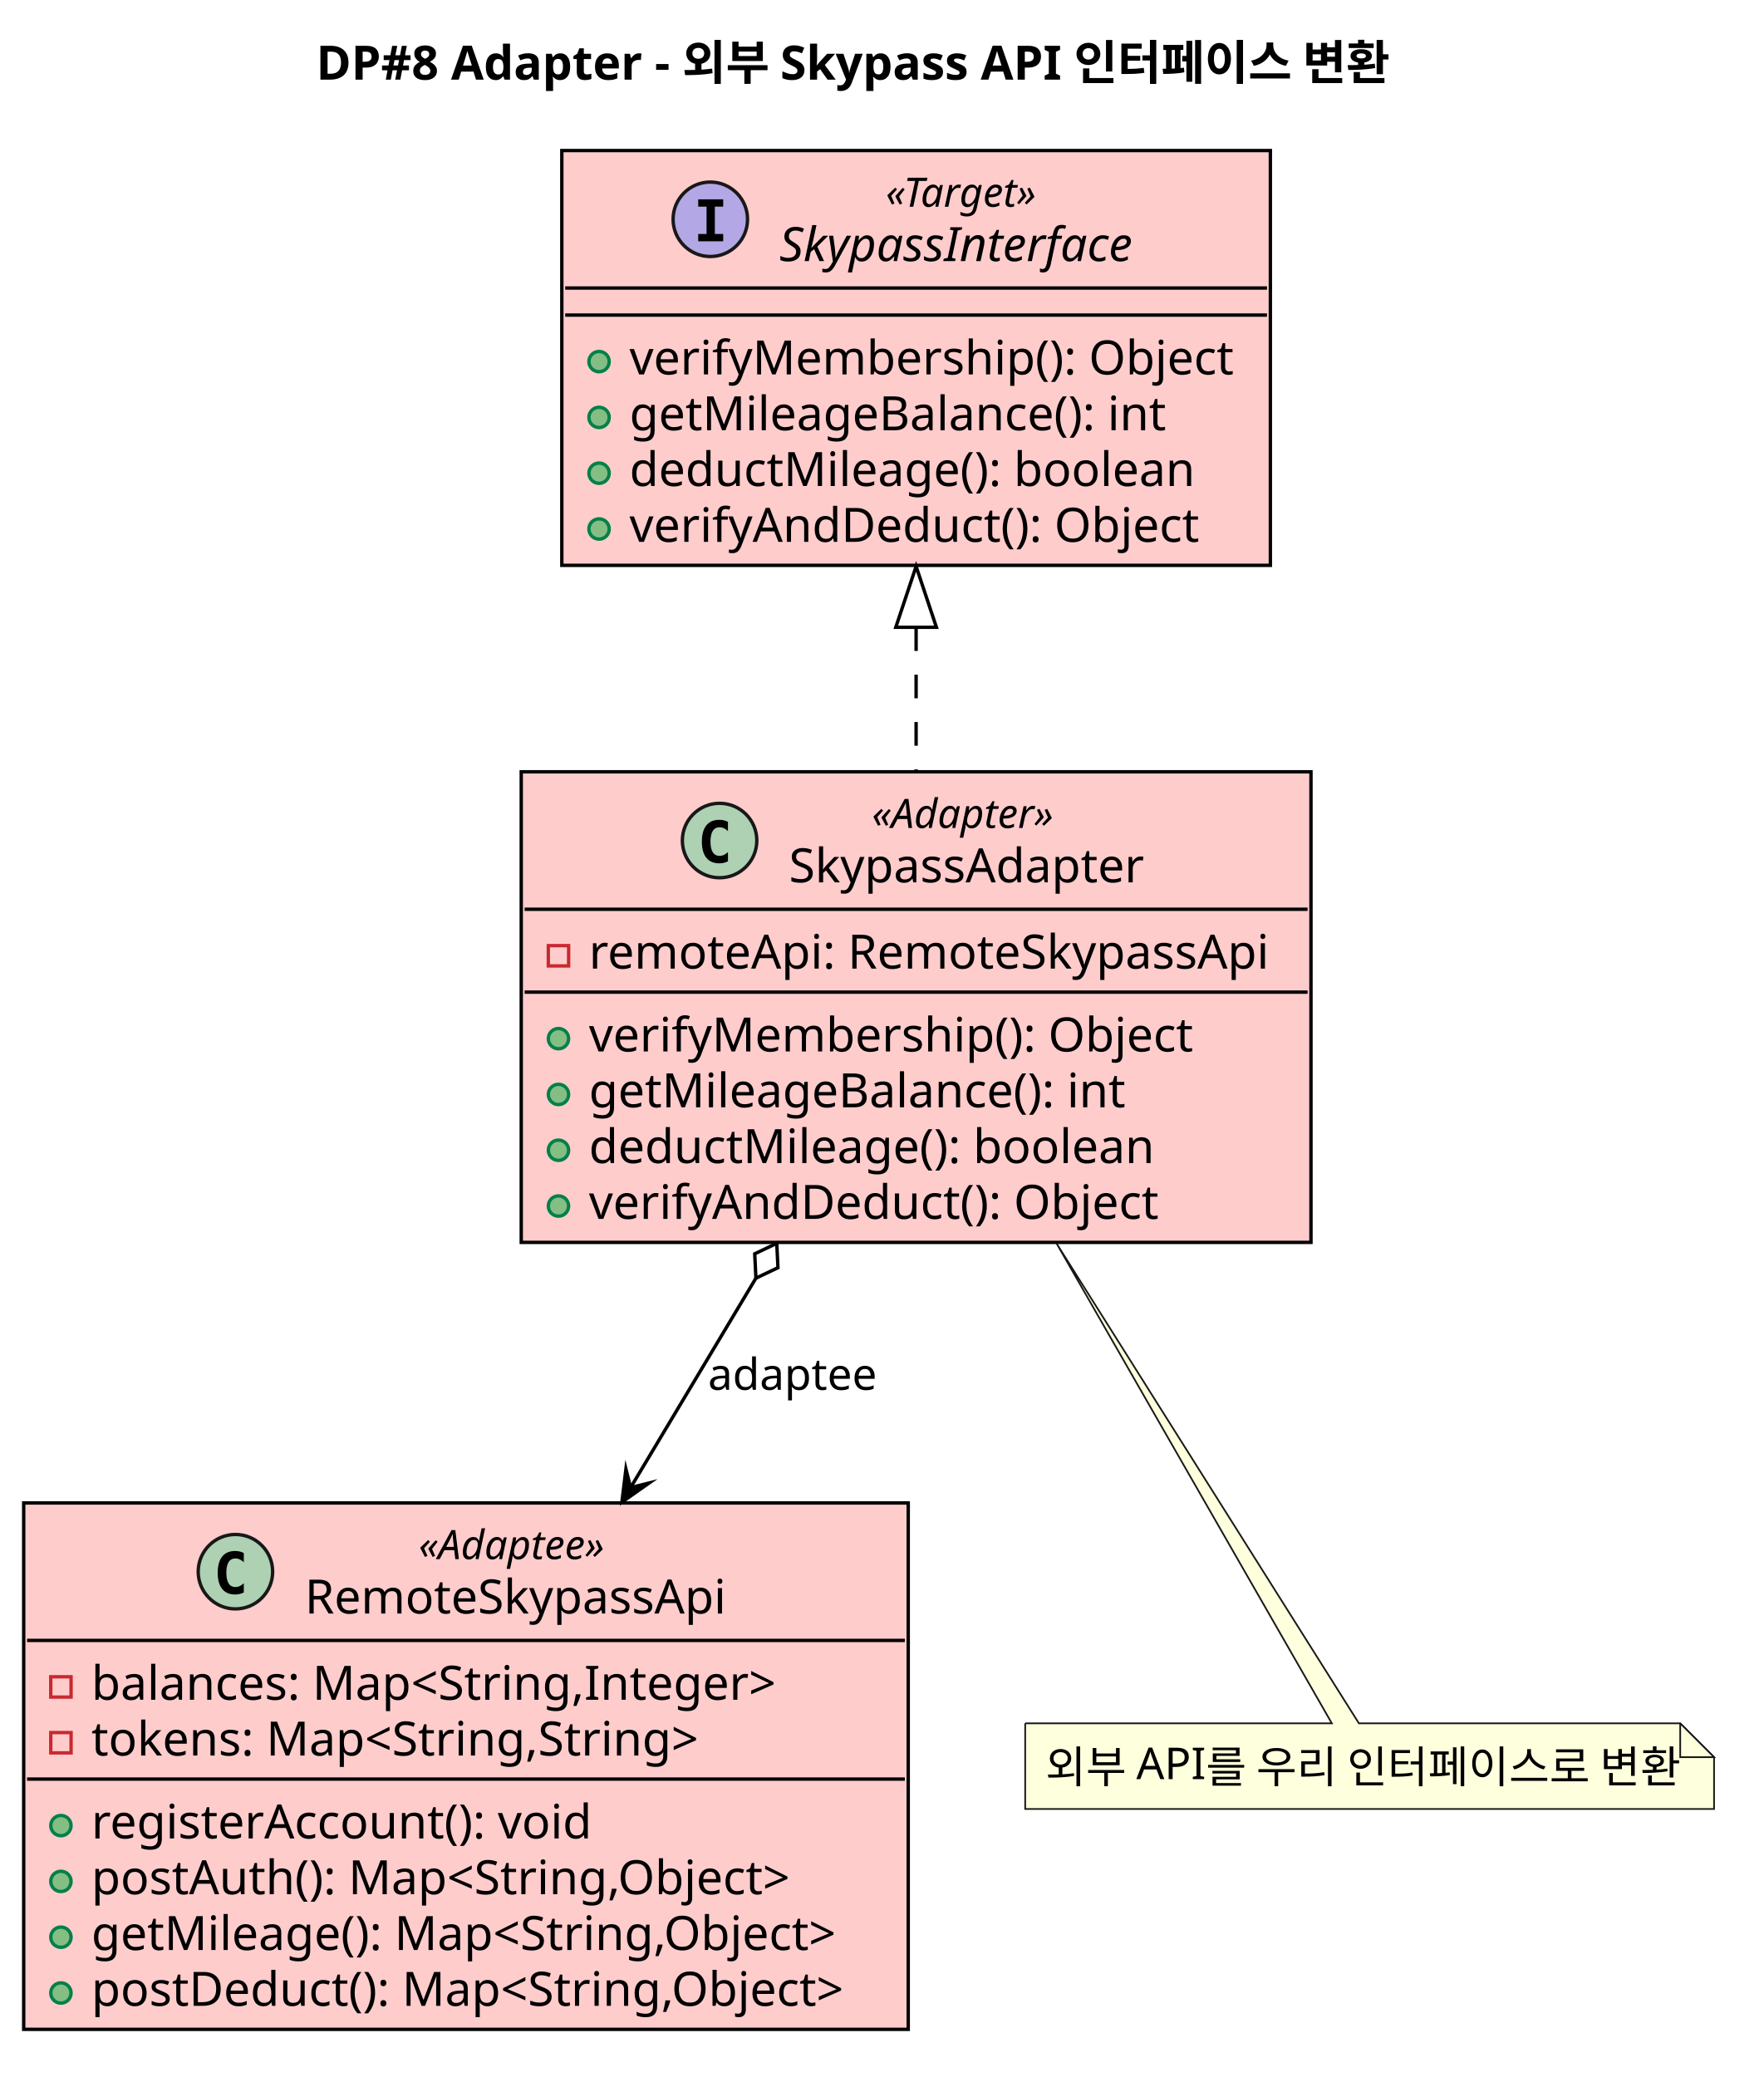
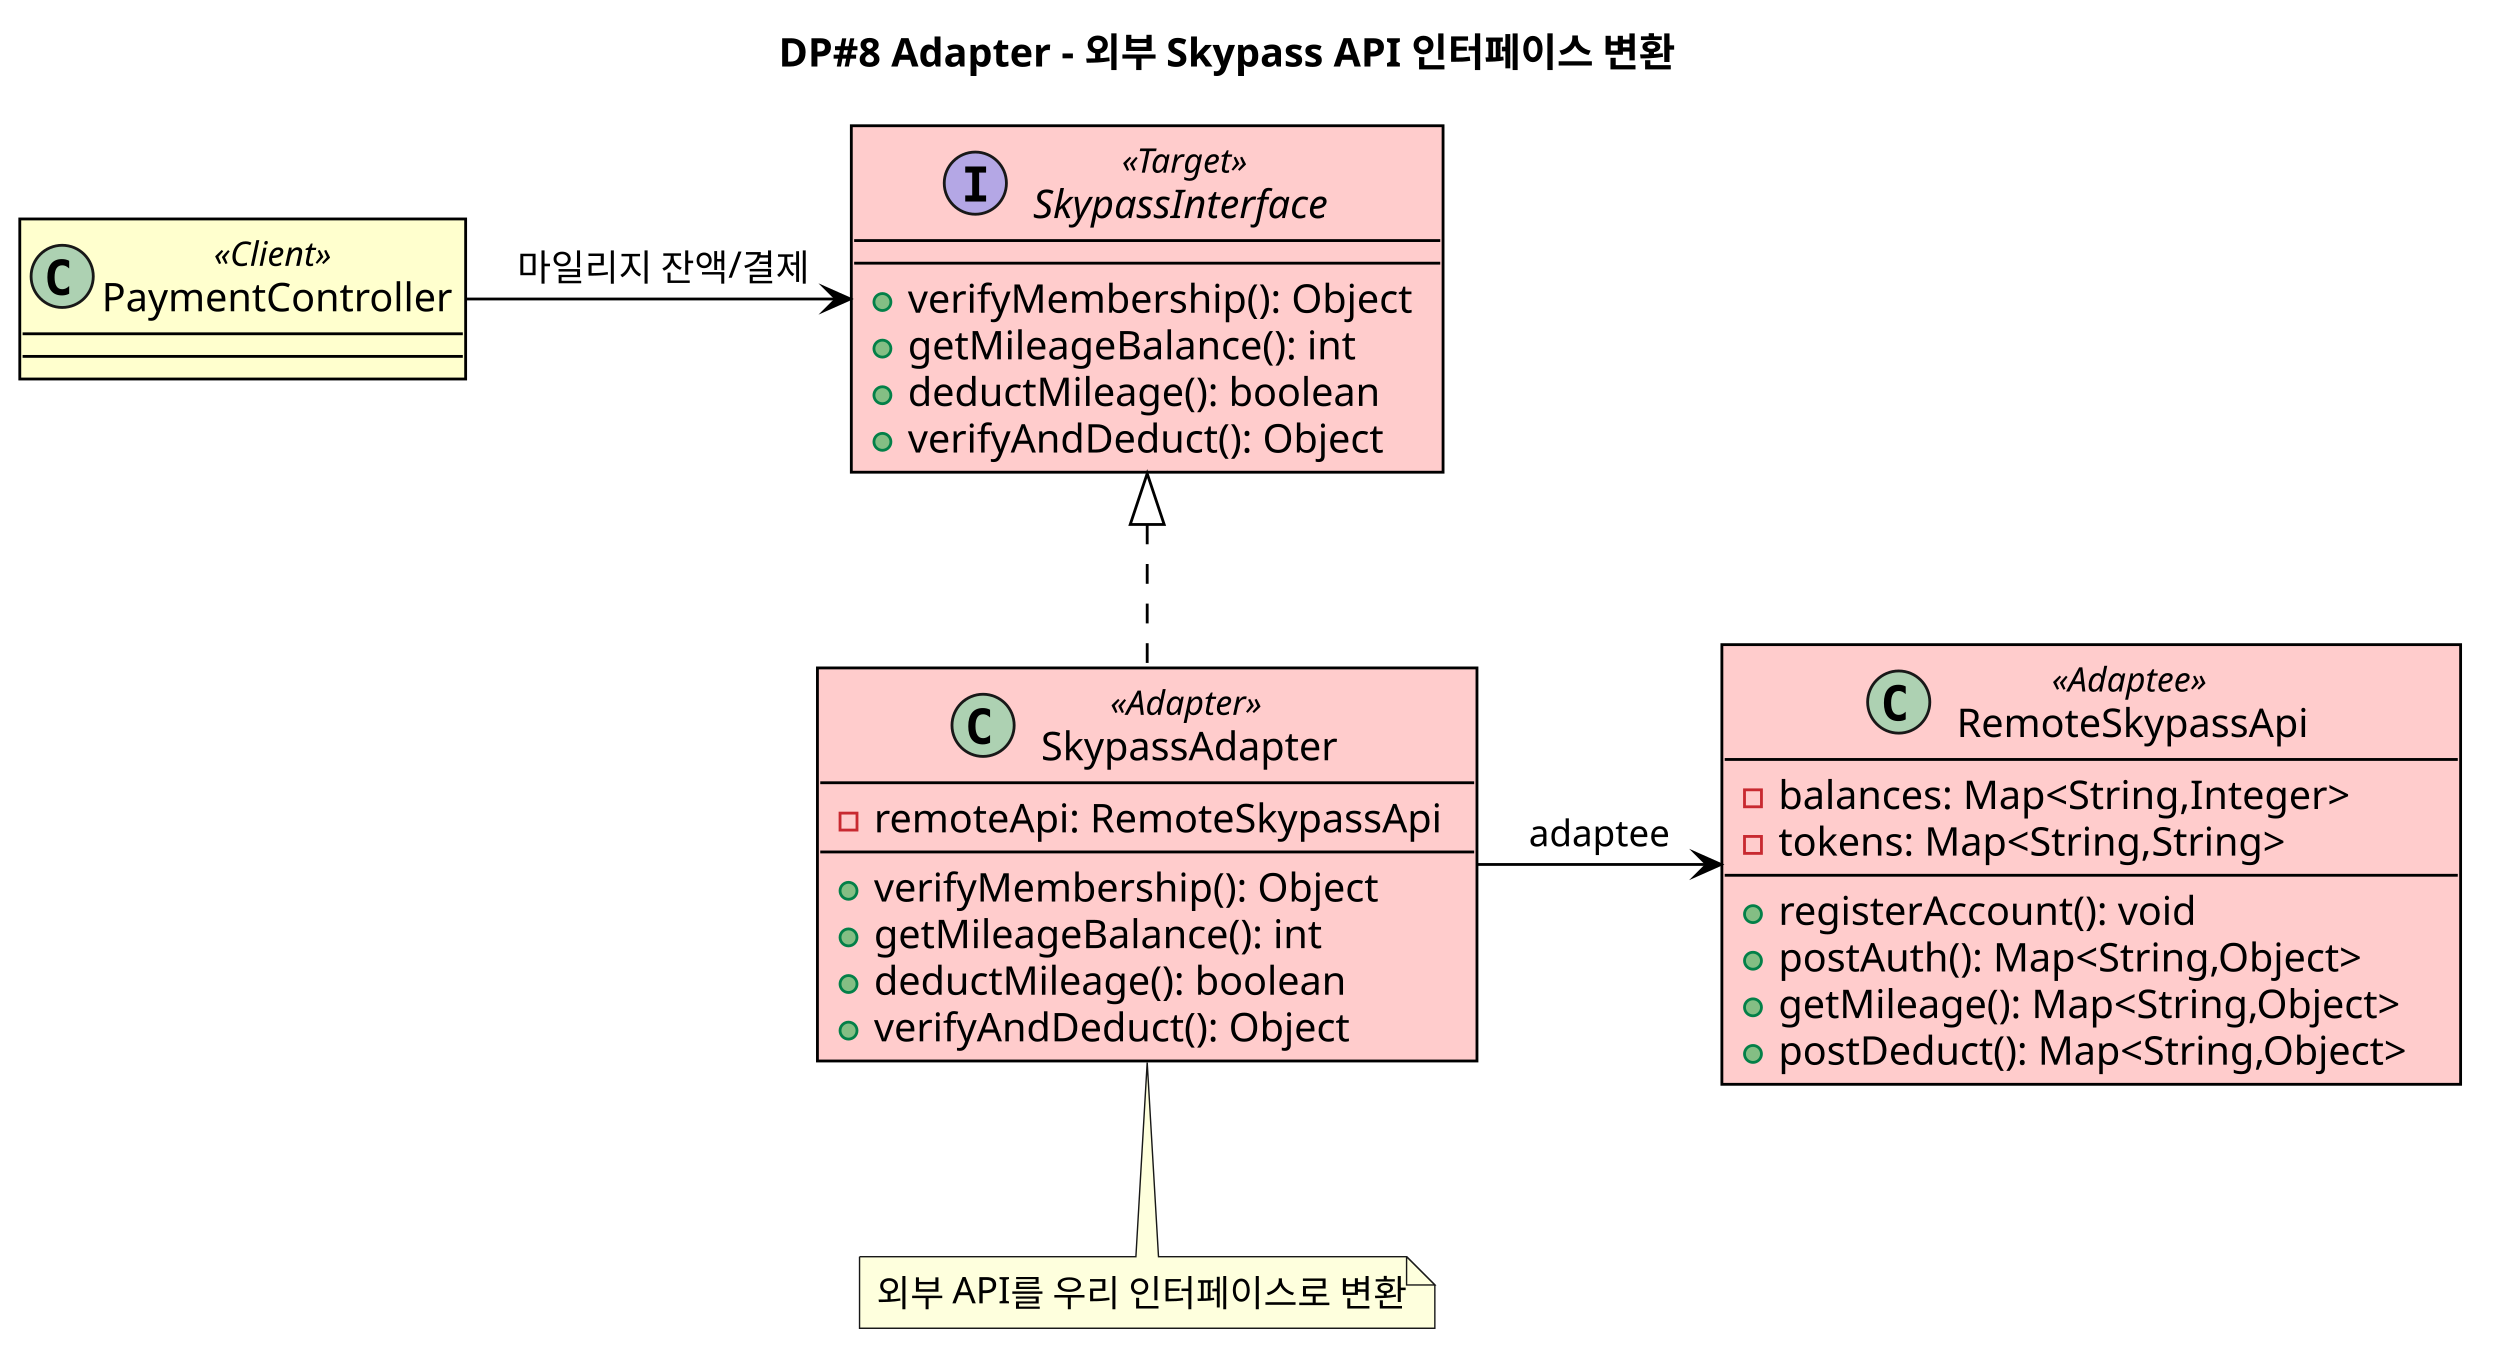
- <svg xmlns="http://www.w3.org/2000/svg" contentStyleType="text/css" data-diagram-type="CLASS" height="959.375px" preserveAspectRatio="none" style="width:814px;height:959px;background:#FFFFFF;" version="1.1" viewBox="0 0 814 959" width="814.062px" zoomAndPan="magnify">
+ <svg xmlns="http://www.w3.org/2000/svg" contentStyleType="text/css" data-diagram-type="CLASS" height="756.25px" preserveAspectRatio="none" style="width:1382px;height:756px;background:#FFFFFF;" version="1.1" viewBox="0 0 1382 756" width="1382.812px" zoomAndPan="magnify">
  <defs />
  <g>
    <g class="title" data-source-line="2">
-       <text fill="#000000" font-family="'Lucida Grande'" font-size="21.875" font-weight="700" lengthAdjust="spacing" textLength="511.901" x="145.962" y="36.774">DP#8 Adapter - 외부 Skypass API 인터페이스 변환</text>
+       <text fill="#000000" font-family="'Lucida Grande'" font-size="21.875" font-weight="700" lengthAdjust="spacing" textLength="511.901" x="430.412" y="36.774">DP#8 Adapter - 외부 Skypass API 인터페이스 변환</text>
    </g>
    <g class="entity" data-qualified-name="SkypassInterface" data-source-line="3" id="ent0001">
-       <rect fill="#FFCCCC" height="191.522" style="stroke:#000000;stroke-width:1.562;" width="327.115" x="259.375" y="69.513" />
-       <ellipse cx="327.928" cy="101.248" fill="#B4A7E5" rx="17.188" ry="17.188" style="stroke:#181818;stroke-width:1.562;" />
-       <path d="M322.346,95.412 L322.346,92.04 L333.877,92.04 L333.877,95.412 L330.024,95.412 L330.024,108.032 L333.877,108.032 L333.877,111.404 L322.346,111.404 L322.346,108.032 L326.198,108.032 L326.198,95.412 Z " fill="#000000" />
-       <text fill="#000000" font-family="Lucida Grande" font-size="18.75" font-style="italic" lengthAdjust="spacing" textLength="78.68" x="408.918" y="95.453">«Target»</text>
-       <text fill="#000000" font-family="'Lucida Grande'" font-size="21.875" font-style="italic" lengthAdjust="spacing" textLength="176.858" x="359.829" y="120.557">SkypassInterface</text>
-       <line style="stroke:#000000;stroke-width:1.562;" x1="260.938" x2="584.927" y1="132.983" y2="132.983" />
-       <line style="stroke:#000000;stroke-width:1.562;" x1="260.938" x2="584.927" y1="145.483" y2="145.483" />
+       <rect fill="#FFCCCC" height="191.522" style="stroke:#000000;stroke-width:1.562;" width="327.115" x="470.609" y="69.513" />
+       <ellipse cx="539.162" cy="101.248" fill="#B4A7E5" rx="17.188" ry="17.188" style="stroke:#181818;stroke-width:1.562;" />
+       <path d="M533.581,95.412 L533.581,92.04 L545.111,92.04 L545.111,95.412 L541.259,95.412 L541.259,108.032 L545.111,108.032 L545.111,111.404 L533.581,111.404 L533.581,108.032 L537.433,108.032 L537.433,95.412 Z " fill="#000000" />
+       <text fill="#000000" font-family="Lucida Grande" font-size="18.75" font-style="italic" lengthAdjust="spacing" textLength="78.68" x="620.152" y="95.453">«Target»</text>
+       <text fill="#000000" font-family="'Lucida Grande'" font-size="21.875" font-style="italic" lengthAdjust="spacing" textLength="176.858" x="571.063" y="120.557">SkypassInterface</text>
+       <line style="stroke:#000000;stroke-width:1.562;" x1="472.172" x2="796.162" y1="132.983" y2="132.983" />
+       <line style="stroke:#000000;stroke-width:1.562;" x1="472.172" x2="796.162" y1="145.483" y2="145.483" />
      <g data-visibility-modifier="PUBLIC_METHOD">
-         <ellipse cx="276.562" cy="166.959" fill="#84BE84" rx="4.688" ry="4.688" style="stroke:#038048;stroke-width:1.562;" />
+         <ellipse cx="487.797" cy="166.959" fill="#84BE84" rx="4.688" ry="4.688" style="stroke:#038048;stroke-width:1.562;" />
      </g>
-       <text fill="#000000" font-family="'Lucida Grande'" font-size="21.875" lengthAdjust="spacing" textLength="286.49" x="290.625" y="172.882">verifyMembership(): Object</text>
+       <text fill="#000000" font-family="'Lucida Grande'" font-size="21.875" lengthAdjust="spacing" textLength="286.49" x="501.859" y="172.882">verifyMembership(): Object</text>
      <g data-visibility-modifier="PUBLIC_METHOD">
-         <ellipse cx="276.562" cy="192.722" fill="#84BE84" rx="4.688" ry="4.688" style="stroke:#038048;stroke-width:1.562;" />
+         <ellipse cx="487.797" cy="192.722" fill="#84BE84" rx="4.688" ry="4.688" style="stroke:#038048;stroke-width:1.562;" />
      </g>
-       <text fill="#000000" font-family="'Lucida Grande'" font-size="21.875" lengthAdjust="spacing" textLength="251.776" x="290.625" y="198.645">getMileageBalance(): int</text>
+       <text fill="#000000" font-family="'Lucida Grande'" font-size="21.875" lengthAdjust="spacing" textLength="251.776" x="501.859" y="198.645">getMileageBalance(): int</text>
      <g data-visibility-modifier="PUBLIC_METHOD">
-         <ellipse cx="276.562" cy="218.484" fill="#84BE84" rx="4.688" ry="4.688" style="stroke:#038048;stroke-width:1.562;" />
+         <ellipse cx="487.797" cy="218.484" fill="#84BE84" rx="4.688" ry="4.688" style="stroke:#038048;stroke-width:1.562;" />
      </g>
-       <text fill="#000000" font-family="'Lucida Grande'" font-size="21.875" lengthAdjust="spacing" textLength="267.146" x="290.625" y="224.408">deductMileage(): boolean</text>
+       <text fill="#000000" font-family="'Lucida Grande'" font-size="21.875" lengthAdjust="spacing" textLength="267.146" x="501.859" y="224.408">deductMileage(): boolean</text>
      <g data-visibility-modifier="PUBLIC_METHOD">
-         <ellipse cx="276.562" cy="244.247" fill="#84BE84" rx="4.688" ry="4.688" style="stroke:#038048;stroke-width:1.562;" />
+         <ellipse cx="487.797" cy="244.247" fill="#84BE84" rx="4.688" ry="4.688" style="stroke:#038048;stroke-width:1.562;" />
      </g>
-       <text fill="#000000" font-family="'Lucida Grande'" font-size="21.875" lengthAdjust="spacing" textLength="273.053" x="290.625" y="250.171">verifyAndDeduct(): Object</text>
+       <text fill="#000000" font-family="'Lucida Grande'" font-size="21.875" lengthAdjust="spacing" textLength="273.053" x="501.859" y="250.171">verifyAndDeduct(): Object</text>
    </g>
    <g class="entity" data-qualified-name="SkypassAdapter" data-source-line="9" id="ent0002">
-       <rect fill="#FFCCCC" height="217.285" style="stroke:#000000;stroke-width:1.562;" width="364.595" x="240.641" y="356.357" />
-       <ellipse cx="332.21" cy="388.092" fill="#ADD1B2" rx="17.188" ry="17.188" style="stroke:#181818;stroke-width:1.562;" />
-       <path d="M336.074,397.69 Q335.166,398.157 334.168,398.391 Q333.169,398.624 332.067,398.624 Q328.15,398.624 326.088,396.043 Q324.025,393.462 324.025,388.586 Q324.025,383.696 326.088,381.115 Q328.15,378.534 332.067,378.534 Q333.169,378.534 334.181,378.767 Q335.192,379.001 336.074,379.468 L336.074,383.722 Q335.089,382.814 334.161,382.392 Q333.234,381.971 332.248,381.971 Q330.147,381.971 329.077,383.637 Q328.007,385.304 328.007,388.586 Q328.007,391.854 329.077,393.521 Q330.147,395.187 332.248,395.187 Q333.234,395.187 334.161,394.766 Q335.089,394.344 336.074,393.436 Z " fill="#000000" />
-       <text fill="#000000" font-family="Lucida Grande" font-size="18.75" font-style="italic" lengthAdjust="spacing" textLength="91.672" x="402.493" y="382.297">«Adapter»</text>
-       <text fill="#000000" font-family="'Lucida Grande'" font-size="21.875" lengthAdjust="spacing" textLength="168.175" x="364.241" y="407.4">SkypassAdapter</text>
-       <line style="stroke:#000000;stroke-width:1.562;" x1="242.203" x2="603.673" y1="419.827" y2="419.827" />
+       <rect fill="#FFCCCC" height="217.285" style="stroke:#000000;stroke-width:1.562;" width="364.595" x="451.875" y="369.232" />
+       <ellipse cx="543.444" cy="400.967" fill="#ADD1B2" rx="17.188" ry="17.188" style="stroke:#181818;stroke-width:1.562;" />
+       <path d="M547.309,410.565 Q546.401,411.032 545.402,411.266 Q544.404,411.499 543.301,411.499 Q539.384,411.499 537.322,408.918 Q535.26,406.337 535.26,401.461 Q535.26,396.571 537.322,393.99 Q539.384,391.409 543.301,391.409 Q544.404,391.409 545.415,391.642 Q546.427,391.876 547.309,392.343 L547.309,396.597 Q546.323,395.689 545.396,395.267 Q544.468,394.846 543.483,394.846 Q541.381,394.846 540.312,396.512 Q539.241,398.179 539.241,401.461 Q539.241,404.729 540.312,406.396 Q541.381,408.062 543.483,408.062 Q544.468,408.062 545.396,407.641 Q546.323,407.219 547.309,406.311 Z " fill="#000000" />
+       <text fill="#000000" font-family="Lucida Grande" font-size="18.75" font-style="italic" lengthAdjust="spacing" textLength="91.672" x="613.727" y="395.172">«Adapter»</text>
+       <text fill="#000000" font-family="'Lucida Grande'" font-size="21.875" lengthAdjust="spacing" textLength="168.175" x="575.476" y="420.275">SkypassAdapter</text>
+       <line style="stroke:#000000;stroke-width:1.562;" x1="453.438" x2="814.908" y1="432.702" y2="432.702" />
      <g data-visibility-modifier="PRIVATE_FIELD">
-         <rect fill="none" height="9.375" style="stroke:#C82930;stroke-width:1.562;" width="9.375" x="253.141" y="436.615" />
+         <rect fill="none" height="9.375" style="stroke:#C82930;stroke-width:1.562;" width="9.375" x="464.375" y="449.49" />
      </g>
-       <text fill="#000000" font-family="'Lucida Grande'" font-size="21.875" lengthAdjust="spacing" textLength="323.97" x="271.891" y="447.226">remoteApi: RemoteSkypassApi</text>
-       <line style="stroke:#000000;stroke-width:1.562;" x1="242.203" x2="603.673" y1="458.09" y2="458.09" />
+       <text fill="#000000" font-family="'Lucida Grande'" font-size="21.875" lengthAdjust="spacing" textLength="323.97" x="483.125" y="460.101">remoteApi: RemoteSkypassApi</text>
+       <line style="stroke:#000000;stroke-width:1.562;" x1="453.438" x2="814.908" y1="470.965" y2="470.965" />
      <g data-visibility-modifier="PUBLIC_METHOD">
-         <ellipse cx="257.828" cy="479.565" fill="#84BE84" rx="4.688" ry="4.688" style="stroke:#038048;stroke-width:1.562;" />
+         <ellipse cx="469.062" cy="492.44" fill="#84BE84" rx="4.688" ry="4.688" style="stroke:#038048;stroke-width:1.562;" />
      </g>
-       <text fill="#000000" font-family="'Lucida Grande'" font-size="21.875" lengthAdjust="spacing" textLength="286.49" x="271.891" y="485.489">verifyMembership(): Object</text>
+       <text fill="#000000" font-family="'Lucida Grande'" font-size="21.875" lengthAdjust="spacing" textLength="286.49" x="483.125" y="498.364">verifyMembership(): Object</text>
      <g data-visibility-modifier="PUBLIC_METHOD">
-         <ellipse cx="257.828" cy="505.328" fill="#84BE84" rx="4.688" ry="4.688" style="stroke:#038048;stroke-width:1.562;" />
+         <ellipse cx="469.062" cy="518.203" fill="#84BE84" rx="4.688" ry="4.688" style="stroke:#038048;stroke-width:1.562;" />
      </g>
-       <text fill="#000000" font-family="'Lucida Grande'" font-size="21.875" lengthAdjust="spacing" textLength="251.776" x="271.891" y="511.252">getMileageBalance(): int</text>
+       <text fill="#000000" font-family="'Lucida Grande'" font-size="21.875" lengthAdjust="spacing" textLength="251.776" x="483.125" y="524.127">getMileageBalance(): int</text>
      <g data-visibility-modifier="PUBLIC_METHOD">
-         <ellipse cx="257.828" cy="531.091" fill="#84BE84" rx="4.688" ry="4.688" style="stroke:#038048;stroke-width:1.562;" />
+         <ellipse cx="469.062" cy="543.966" fill="#84BE84" rx="4.688" ry="4.688" style="stroke:#038048;stroke-width:1.562;" />
      </g>
-       <text fill="#000000" font-family="'Lucida Grande'" font-size="21.875" lengthAdjust="spacing" textLength="267.146" x="271.891" y="537.015">deductMileage(): boolean</text>
+       <text fill="#000000" font-family="'Lucida Grande'" font-size="21.875" lengthAdjust="spacing" textLength="267.146" x="483.125" y="549.89">deductMileage(): boolean</text>
      <g data-visibility-modifier="PUBLIC_METHOD">
-         <ellipse cx="257.828" cy="556.854" fill="#84BE84" rx="4.688" ry="4.688" style="stroke:#038048;stroke-width:1.562;" />
+         <ellipse cx="469.062" cy="569.729" fill="#84BE84" rx="4.688" ry="4.688" style="stroke:#038048;stroke-width:1.562;" />
      </g>
-       <text fill="#000000" font-family="'Lucida Grande'" font-size="21.875" lengthAdjust="spacing" textLength="273.053" x="271.891" y="562.778">verifyAndDeduct(): Object</text>
+       <text fill="#000000" font-family="'Lucida Grande'" font-size="21.875" lengthAdjust="spacing" textLength="273.053" x="483.125" y="575.653">verifyAndDeduct(): Object</text>
    </g>
    <g class="entity" data-qualified-name="RemoteSkypassApi" data-source-line="17" id="ent0003">
-       <rect fill="#FFCCCC" height="243.048" style="stroke:#000000;stroke-width:1.562;" width="408.366" x="10.938" y="693.95" />
-       <ellipse cx="108.691" cy="725.686" fill="#ADD1B2" rx="17.188" ry="17.188" style="stroke:#181818;stroke-width:1.562;" />
-       <path d="M112.556,735.284 Q111.648,735.751 110.649,735.985 Q109.65,736.218 108.548,736.218 Q104.631,736.218 102.569,733.637 Q100.507,731.056 100.507,726.179 Q100.507,721.29 102.569,718.709 Q104.631,716.128 108.548,716.128 Q109.65,716.128 110.662,716.361 Q111.674,716.595 112.556,717.061 L112.556,721.316 Q111.57,720.408 110.643,719.986 Q109.715,719.565 108.73,719.565 Q106.628,719.565 105.558,721.231 Q104.488,722.898 104.488,726.179 Q104.488,729.448 105.558,731.114 Q106.628,732.781 108.73,732.781 Q109.715,732.781 110.643,732.36 Q111.57,731.938 112.556,731.03 Z " fill="#000000" />
-       <text fill="#000000" font-family="Lucida Grande" font-size="18.75" font-style="italic" lengthAdjust="spacing" textLength="94.446" x="193.288" y="719.89">«Adaptee»</text>
-       <text fill="#000000" font-family="'Lucida Grande'" font-size="21.875" lengthAdjust="spacing" textLength="199.577" x="140.723" y="744.994">RemoteSkypassApi</text>
-       <line style="stroke:#000000;stroke-width:1.562;" x1="12.5" x2="417.741" y1="757.421" y2="757.421" />
+       <rect fill="#FFCCCC" height="243.048" style="stroke:#000000;stroke-width:1.562;" width="408.366" x="951.859" y="356.357" />
+       <ellipse cx="1049.613" cy="388.092" fill="#ADD1B2" rx="17.188" ry="17.188" style="stroke:#181818;stroke-width:1.562;" />
+       <path d="M1053.478,397.69 Q1052.57,398.157 1051.571,398.391 Q1050.572,398.624 1049.47,398.624 Q1045.553,398.624 1043.491,396.043 Q1041.428,393.462 1041.428,388.586 Q1041.428,383.696 1043.491,381.115 Q1045.553,378.534 1049.47,378.534 Q1050.572,378.534 1051.584,378.767 Q1052.596,379.001 1053.478,379.468 L1053.478,383.722 Q1052.492,382.814 1051.564,382.392 Q1050.637,381.971 1049.651,381.971 Q1047.55,381.971 1046.48,383.637 Q1045.41,385.304 1045.41,388.586 Q1045.41,391.854 1046.48,393.521 Q1047.55,395.187 1049.651,395.187 Q1050.637,395.187 1051.564,394.766 Q1052.492,394.344 1053.478,393.436 Z " fill="#000000" />
+       <text fill="#000000" font-family="Lucida Grande" font-size="18.75" font-style="italic" lengthAdjust="spacing" textLength="94.446" x="1134.21" y="382.297">«Adaptee»</text>
+       <text fill="#000000" font-family="'Lucida Grande'" font-size="21.875" lengthAdjust="spacing" textLength="199.577" x="1081.645" y="407.4">RemoteSkypassApi</text>
+       <line style="stroke:#000000;stroke-width:1.562;" x1="953.422" x2="1358.663" y1="419.827" y2="419.827" />
      <g data-visibility-modifier="PRIVATE_FIELD">
-         <rect fill="none" height="9.375" style="stroke:#C82930;stroke-width:1.562;" width="9.375" x="23.438" y="774.209" />
+         <rect fill="none" height="9.375" style="stroke:#C82930;stroke-width:1.562;" width="9.375" x="964.359" y="436.615" />
      </g>
-       <text fill="#000000" font-family="'Lucida Grande'" font-size="21.875" lengthAdjust="spacing" textLength="330.08" x="42.188" y="784.82">balances: Map&lt;String,Integer&gt;</text>
+       <text fill="#000000" font-family="'Lucida Grande'" font-size="21.875" lengthAdjust="spacing" textLength="330.08" x="983.109" y="447.226">balances: Map&lt;String,Integer&gt;</text>
      <g data-visibility-modifier="PRIVATE_FIELD">
-         <rect fill="none" height="9.375" style="stroke:#C82930;stroke-width:1.562;" width="9.375" x="23.438" y="799.972" />
+         <rect fill="none" height="9.375" style="stroke:#C82930;stroke-width:1.562;" width="9.375" x="964.359" y="462.378" />
      </g>
-       <text fill="#000000" font-family="'Lucida Grande'" font-size="21.875" lengthAdjust="spacing" textLength="296.455" x="42.188" y="810.582">tokens: Map&lt;String,String&gt;</text>
-       <line style="stroke:#000000;stroke-width:1.562;" x1="12.5" x2="417.741" y1="821.447" y2="821.447" />
+       <text fill="#000000" font-family="'Lucida Grande'" font-size="21.875" lengthAdjust="spacing" textLength="296.455" x="983.109" y="472.989">tokens: Map&lt;String,String&gt;</text>
+       <line style="stroke:#000000;stroke-width:1.562;" x1="953.422" x2="1358.663" y1="483.853" y2="483.853" />
      <g data-visibility-modifier="PUBLIC_METHOD">
-         <ellipse cx="28.125" cy="842.922" fill="#84BE84" rx="4.688" ry="4.688" style="stroke:#038048;stroke-width:1.562;" />
+         <ellipse cx="969.047" cy="505.328" fill="#84BE84" rx="4.688" ry="4.688" style="stroke:#038048;stroke-width:1.562;" />
      </g>
-       <text fill="#000000" font-family="'Lucida Grande'" font-size="21.875" lengthAdjust="spacing" textLength="240.764" x="42.188" y="848.846">registerAccount(): void</text>
+       <text fill="#000000" font-family="'Lucida Grande'" font-size="21.875" lengthAdjust="spacing" textLength="240.764" x="983.109" y="511.252">registerAccount(): void</text>
      <g data-visibility-modifier="PUBLIC_METHOD">
-         <ellipse cx="28.125" cy="868.685" fill="#84BE84" rx="4.688" ry="4.688" style="stroke:#038048;stroke-width:1.562;" />
+         <ellipse cx="969.047" cy="531.091" fill="#84BE84" rx="4.688" ry="4.688" style="stroke:#038048;stroke-width:1.562;" />
      </g>
-       <text fill="#000000" font-family="'Lucida Grande'" font-size="21.875" lengthAdjust="spacing" textLength="342.865" x="42.188" y="874.608">postAuth(): Map&lt;String,Object&gt;</text>
+       <text fill="#000000" font-family="'Lucida Grande'" font-size="21.875" lengthAdjust="spacing" textLength="342.865" x="983.109" y="537.015">postAuth(): Map&lt;String,Object&gt;</text>
      <g data-visibility-modifier="PUBLIC_METHOD">
-         <ellipse cx="28.125" cy="894.448" fill="#84BE84" rx="4.688" ry="4.688" style="stroke:#038048;stroke-width:1.562;" />
+         <ellipse cx="969.047" cy="556.854" fill="#84BE84" rx="4.688" ry="4.688" style="stroke:#038048;stroke-width:1.562;" />
      </g>
-       <text fill="#000000" font-family="'Lucida Grande'" font-size="21.875" lengthAdjust="spacing" textLength="361.493" x="42.188" y="900.371">getMileage(): Map&lt;String,Object&gt;</text>
+       <text fill="#000000" font-family="'Lucida Grande'" font-size="21.875" lengthAdjust="spacing" textLength="361.493" x="983.109" y="562.778">getMileage(): Map&lt;String,Object&gt;</text>
      <g data-visibility-modifier="PUBLIC_METHOD">
-         <ellipse cx="28.125" cy="920.211" fill="#84BE84" rx="4.688" ry="4.688" style="stroke:#038048;stroke-width:1.562;" />
+         <ellipse cx="969.047" cy="582.617" fill="#84BE84" rx="4.688" ry="4.688" style="stroke:#038048;stroke-width:1.562;" />
      </g>
-       <text fill="#000000" font-family="'Lucida Grande'" font-size="21.875" lengthAdjust="spacing" textLength="367.741" x="42.188" y="926.134">postDeduct(): Map&lt;String,Object&gt;</text>
+       <text fill="#000000" font-family="'Lucida Grande'" font-size="21.875" lengthAdjust="spacing" textLength="367.741" x="983.109" y="588.54">postDeduct(): Map&lt;String,Object&gt;</text>
    </g>
-     <g class="entity" data-qualified-name="GMN6" data-source-line="28" id="ent0007">
-       <path d="M473.297,795.7 L473.297,835.248 A0,0 0 0 0 473.297,835.248 L791.325,835.248 A0,0 0 0 0 791.325,835.248 L791.325,811.325 L775.7,795.7 L627.359,795.7 L487.75,574.075 L614.859,795.7 L473.297,795.7 A0,0 0 0 0 473.297,795.7" fill="#FEFFDD" style="stroke:#181818;stroke-width:0.781;" />
-       <path d="M775.7,795.7 L775.7,811.325 L791.325,811.325 L775.7,795.7" fill="#FEFFDD" style="stroke:#181818;stroke-width:0.781;" />
-       <text fill="#000000" font-family="'Lucida Grande'" font-size="20.312" lengthAdjust="spacing" textLength="285.216" x="482.672" y="823.151">외부 API를 우리 인터페이스로 변환</text>
+     <g class="entity" data-qualified-name="PaymentController" data-source-line="26" id="ent0004">
+       <rect fill="#FFFFCE" height="88.471" style="stroke:#000000;stroke-width:1.562;" width="246.469" x="10.938" y="121.044" />
+       <ellipse cx="34.375" cy="152.779" fill="#ADD1B2" rx="17.188" ry="17.188" style="stroke:#181818;stroke-width:1.562;" />
+       <path d="M38.239,162.378 Q37.331,162.845 36.333,163.078 Q35.334,163.312 34.232,163.312 Q30.315,163.312 28.252,160.731 Q26.19,158.15 26.19,153.273 Q26.19,148.383 28.252,145.802 Q30.315,143.221 34.232,143.221 Q35.334,143.221 36.346,143.455 Q37.357,143.688 38.239,144.155 L38.239,148.409 Q37.254,147.501 36.326,147.08 Q35.399,146.658 34.413,146.658 Q32.312,146.658 31.242,148.325 Q30.172,149.992 30.172,153.273 Q30.172,156.542 31.242,158.208 Q32.312,159.875 34.413,159.875 Q35.399,159.875 36.326,159.453 Q37.254,159.032 38.239,158.124 Z " fill="#000000" />
+       <text fill="#000000" font-family="Lucida Grande" font-size="18.75" font-style="italic" lengthAdjust="spacing" textLength="72.555" x="118.207" y="146.984">«Client»</text>
+       <text fill="#000000" font-family="'Lucida Grande'" font-size="21.875" lengthAdjust="spacing" textLength="196.469" x="56.25" y="172.088">PaymentController</text>
+       <line style="stroke:#000000;stroke-width:1.562;" x1="12.5" x2="255.844" y1="184.515" y2="184.515" />
+       <line style="stroke:#000000;stroke-width:1.562;" x1="12.5" x2="255.844" y1="197.015" y2="197.015" />
    </g>
-     <g class="link" data-entity-1="ent0001" data-entity-2="ent0002" data-link-type="extension" data-source-line="26" id="lnk4">
-       <path codeLine="26" d="M422.938,289.622 C422.938,319.638 422.938,324.904 422.938,355.747" fill="none" id="SkypassInterface-backto-SkypassAdapter" style="stroke:#000000;stroke-width:1.562;stroke-dasharray:10.938,10.938;" />
-       <polygon fill="none" points="422.938,261.497,413.562,289.622,432.312,289.622,422.938,261.497" style="stroke:#000000;stroke-width:1.562;stroke-linejoin:miter;stroke-miterlimit:10;" />
+     <g class="entity" data-qualified-name="GMN8" data-source-line="30" id="ent0009">
+       <path d="M475.156,694.716 L475.156,734.264 A0,0 0 0 0 475.156,734.264 L793.184,734.264 A0,0 0 0 0 793.184,734.264 L793.184,710.341 L777.559,694.716 L640.422,694.716 L634.172,587.294 L627.922,694.716 L475.156,694.716 A0,0 0 0 0 475.156,694.716" fill="#FEFFDD" style="stroke:#181818;stroke-width:0.781;" />
+       <path d="M777.559,694.716 L777.559,710.341 L793.184,710.341 L777.559,694.716" fill="#FEFFDD" style="stroke:#181818;stroke-width:0.781;" />
+       <text fill="#000000" font-family="'Lucida Grande'" font-size="20.312" lengthAdjust="spacing" textLength="285.216" x="484.531" y="722.167">외부 API를 우리 인터페이스로 변환</text>
    </g>
-     <g class="link" data-entity-1="ent0002" data-entity-2="ent0003" data-link-type="aggregation" data-source-line="27" id="lnk5">
-       <path codeLine="27" d="M348.981,590.165 C326.325,628.024 314.372,648.028 291.122,686.872" fill="none" id="SkypassAdapter-RemoteSkypassApi" style="stroke:#000000;stroke-width:1.562;" />
-       <polygon fill="none" points="358.609,574.075,348.432,578.911,348.981,590.165,359.158,585.329,358.609,574.075" style="stroke:#000000;stroke-width:1.562;stroke-linejoin:miter;stroke-miterlimit:10;" />
-       <polygon fill="#000000" points="287.109,693.575,299.694,684.719,291.122,686.872,288.969,678.299,287.109,693.575" style="stroke:#000000;stroke-width:1.562;stroke-linejoin:miter;stroke-miterlimit:10;" />
-       <text fill="#000000" font-family="'Lucida Grande'" font-size="20.312" lengthAdjust="spacing" textLength="78.235" x="326.828" y="641.713">adaptee</text>
+     <g class="link" data-entity-1="ent0004" data-entity-2="ent0001" data-link-type="dependency" data-source-line="27" id="lnk5">
+       <path codeLine="27" d="M257.766,165.279 C321.828,165.279 393.094,165.279 462.203,165.279" fill="none" id="PaymentController-to-SkypassInterface" style="stroke:#000000;stroke-width:1.562;" />
+       <polygon fill="#000000" points="470.016,165.279,455.953,159.029,462.203,165.279,455.953,171.529,470.016,165.279" style="stroke:#000000;stroke-width:1.562;stroke-linejoin:miter;stroke-miterlimit:10;" />
+       <text fill="#000000" font-family="'Lucida Grande'" font-size="20.312" lengthAdjust="spacing" textLength="157.642" x="285.891" y="155.229">마일리지 잔액/결제</text>
+     </g>
+     <g class="link" data-entity-1="ent0001" data-entity-2="ent0002" data-link-type="extension" data-source-line="28" id="lnk6">
+       <path codeLine="28" d="M634.172,289.919 C634.172,323.685 634.172,333.81 634.172,368.56" fill="none" id="SkypassInterface-backto-SkypassAdapter" style="stroke:#000000;stroke-width:1.562;stroke-dasharray:10.938,10.938;" />
+       <polygon fill="none" points="634.172,261.794,624.797,289.919,643.547,289.919,634.172,261.794" style="stroke:#000000;stroke-width:1.562;stroke-linejoin:miter;stroke-miterlimit:10;" />
+     </g>
+     <g class="link" data-entity-1="ent0002" data-entity-2="ent0003" data-link-type="dependency" data-source-line="29" id="lnk7">
+       <path codeLine="29" d="M816.703,477.872 C860.203,477.872 899.094,477.872 943.516,477.872" fill="none" id="SkypassAdapter-to-RemoteSkypassApi" style="stroke:#000000;stroke-width:1.562;" />
+       <polygon fill="#000000" points="951.328,477.872,937.266,471.622,943.516,477.872,937.266,484.122,951.328,477.872" style="stroke:#000000;stroke-width:1.562;stroke-linejoin:miter;stroke-miterlimit:10;" />
+       <text fill="#000000" font-family="'Lucida Grande'" font-size="20.312" lengthAdjust="spacing" textLength="78.235" x="845.109" y="467.823">adaptee</text>
    </g>
  </g>
</svg>
